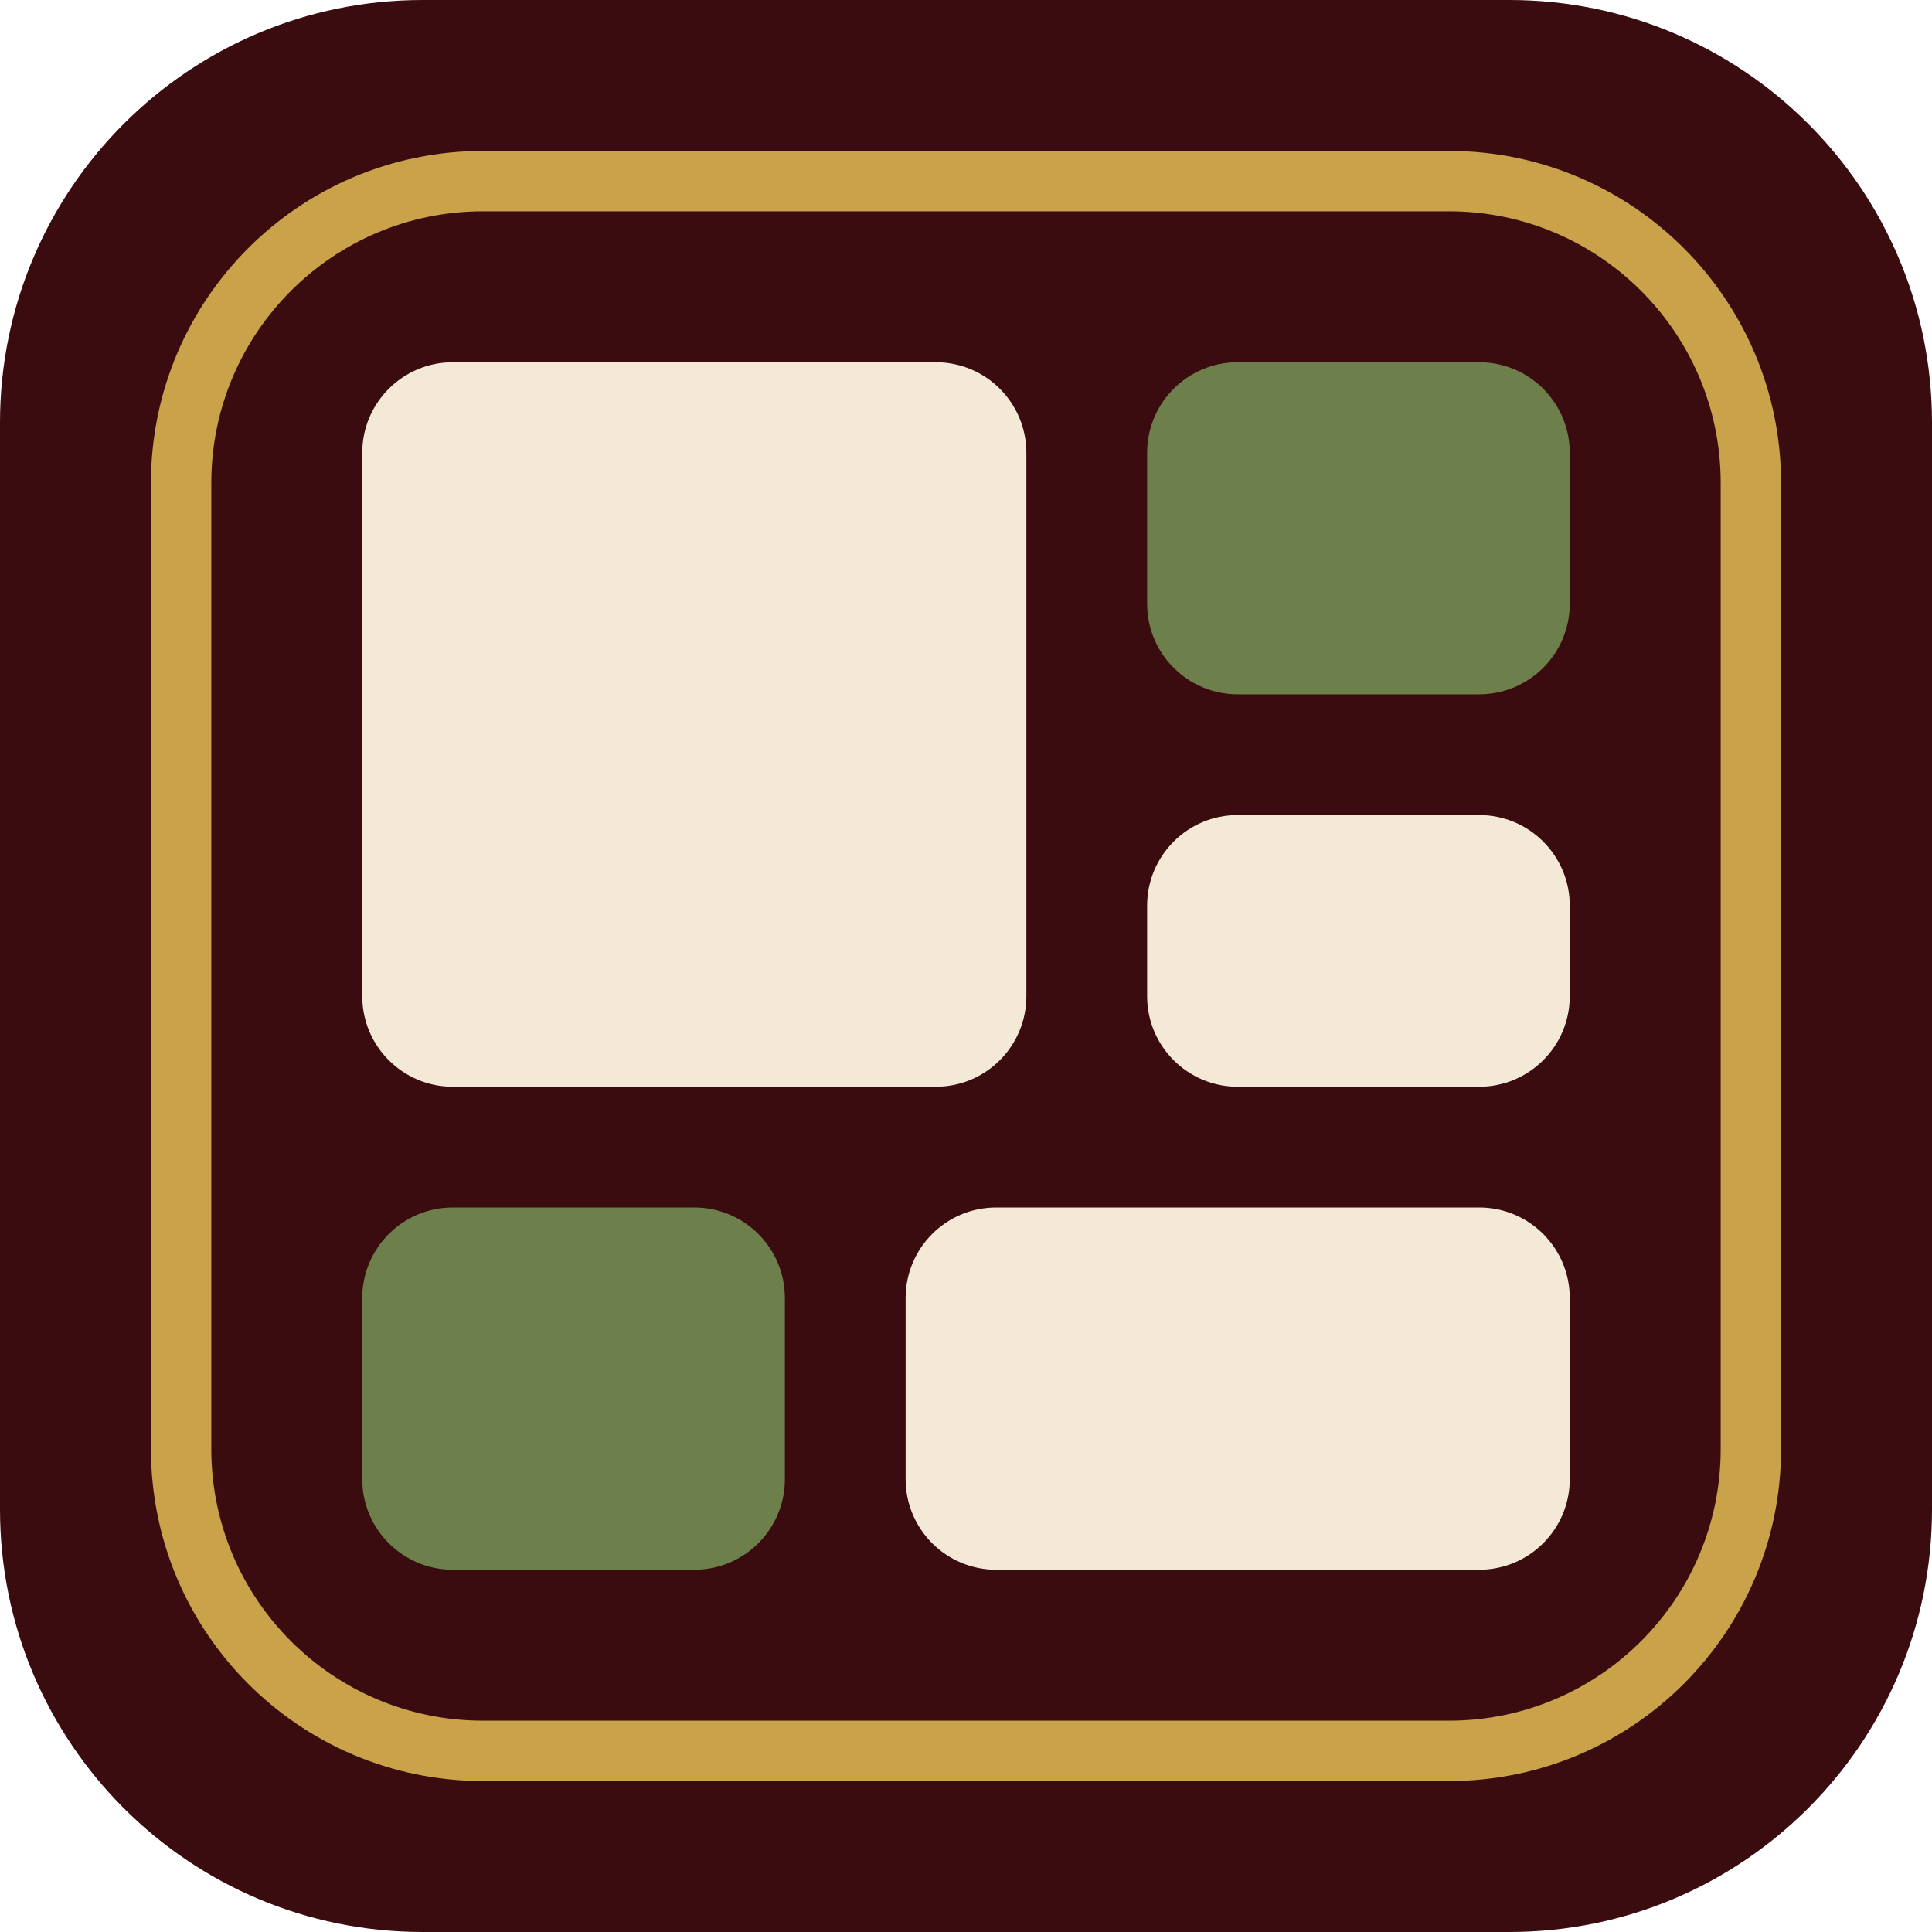
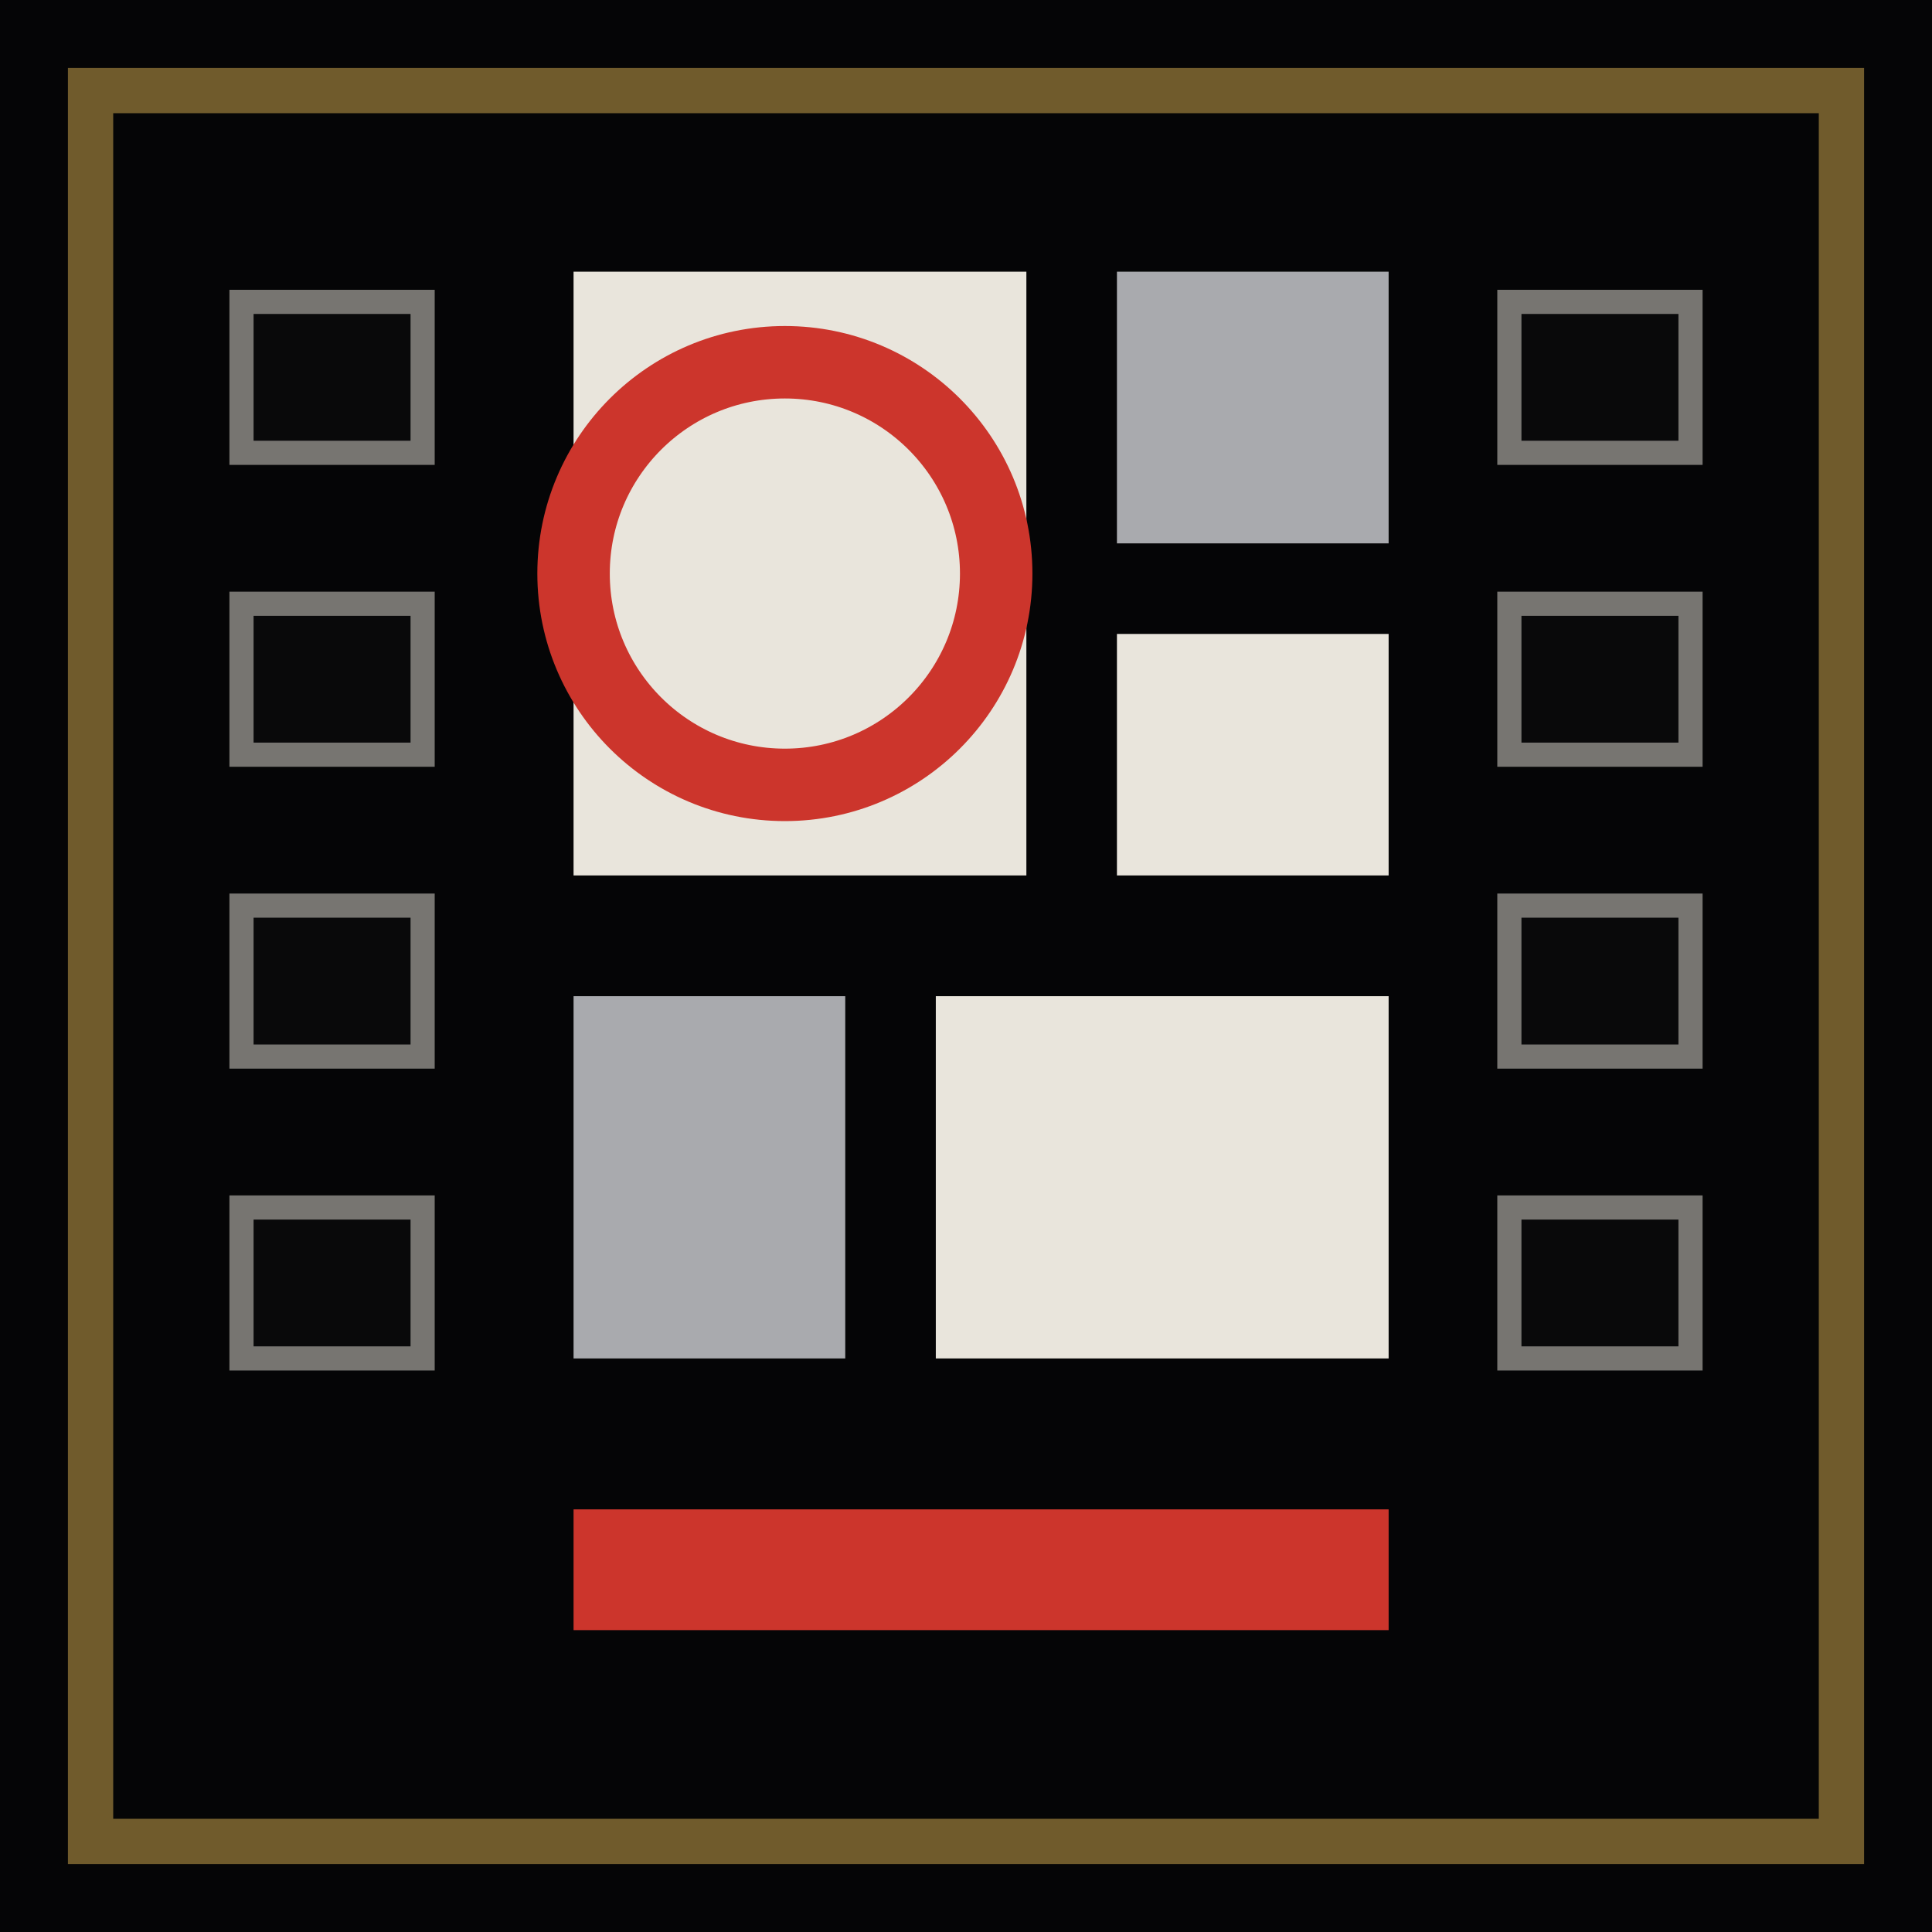
<svg xmlns="http://www.w3.org/2000/svg" viewBox="0 0 64 64" width="64" height="64">
-   <rect width="64" height="64" rx="14" fill="#3a0c0f" />
-   <rect x="6" y="6" width="52" height="52" rx="10" fill="none" stroke="#c9a24a" stroke-width="2" />
-   <rect x="12" y="12" width="22" height="24" rx="3" fill="#f3e9d6" />
-   <rect x="38" y="12" width="14" height="11" rx="3" fill="#6d7f4a" />
-   <rect x="38" y="27" width="14" height="9" rx="3" fill="#f3e9d6" />
-   <rect x="12" y="40" width="14" height="12" rx="3" fill="#6d7f4a" />
-   <rect x="30" y="40" width="22" height="12" rx="3" fill="#f3e9d6" />
+   <rect width="64" height="64" fill="#050506" />
+   <rect x="3" y="3" width="58" height="58" fill="none" stroke="#c9a24a" stroke-width="1.5" opacity="0.55" />
+   <rect x="8" y="10" width="6" height="5" fill="#0d0d0e" stroke="#e9e5dc" stroke-width="0.8" opacity="0.5" />
+   <rect x="8" y="20" width="6" height="5" fill="#0d0d0e" stroke="#e9e5dc" stroke-width="0.8" opacity="0.5" />
+   <rect x="8" y="30" width="6" height="5" fill="#0d0d0e" stroke="#e9e5dc" stroke-width="0.8" opacity="0.5" />
+   <rect x="8" y="40" width="6" height="5" fill="#0d0d0e" stroke="#e9e5dc" stroke-width="0.8" opacity="0.5" />
+   <rect x="50" y="10" width="6" height="5" fill="#0d0d0e" stroke="#e9e5dc" stroke-width="0.8" opacity="0.5" />
+   <rect x="50" y="20" width="6" height="5" fill="#0d0d0e" stroke="#e9e5dc" stroke-width="0.8" opacity="0.5" />
+   <rect x="50" y="30" width="6" height="5" fill="#0d0d0e" stroke="#e9e5dc" stroke-width="0.8" opacity="0.5" />
+   <rect x="50" y="40" width="6" height="5" fill="#0d0d0e" stroke="#e9e5dc" stroke-width="0.8" opacity="0.5" />
+   <rect x="19" y="9" width="15" height="20" fill="#e9e5dc" />
+   <rect x="37" y="9" width="9" height="9" fill="#a9aaae" />
+   <rect x="37" y="21" width="9" height="8" fill="#e9e5dc" />
+   <rect x="19" y="33" width="9" height="12" fill="#a9aaae" />
+   <rect x="31" y="33" width="15" height="12" fill="#e9e5dc" />
+   <circle cx="26" cy="19" r="7" fill="none" stroke="#cc352c" stroke-width="2.4" />
+   <rect x="19" y="50" width="27" height="4" fill="#cc352c" />
</svg>
